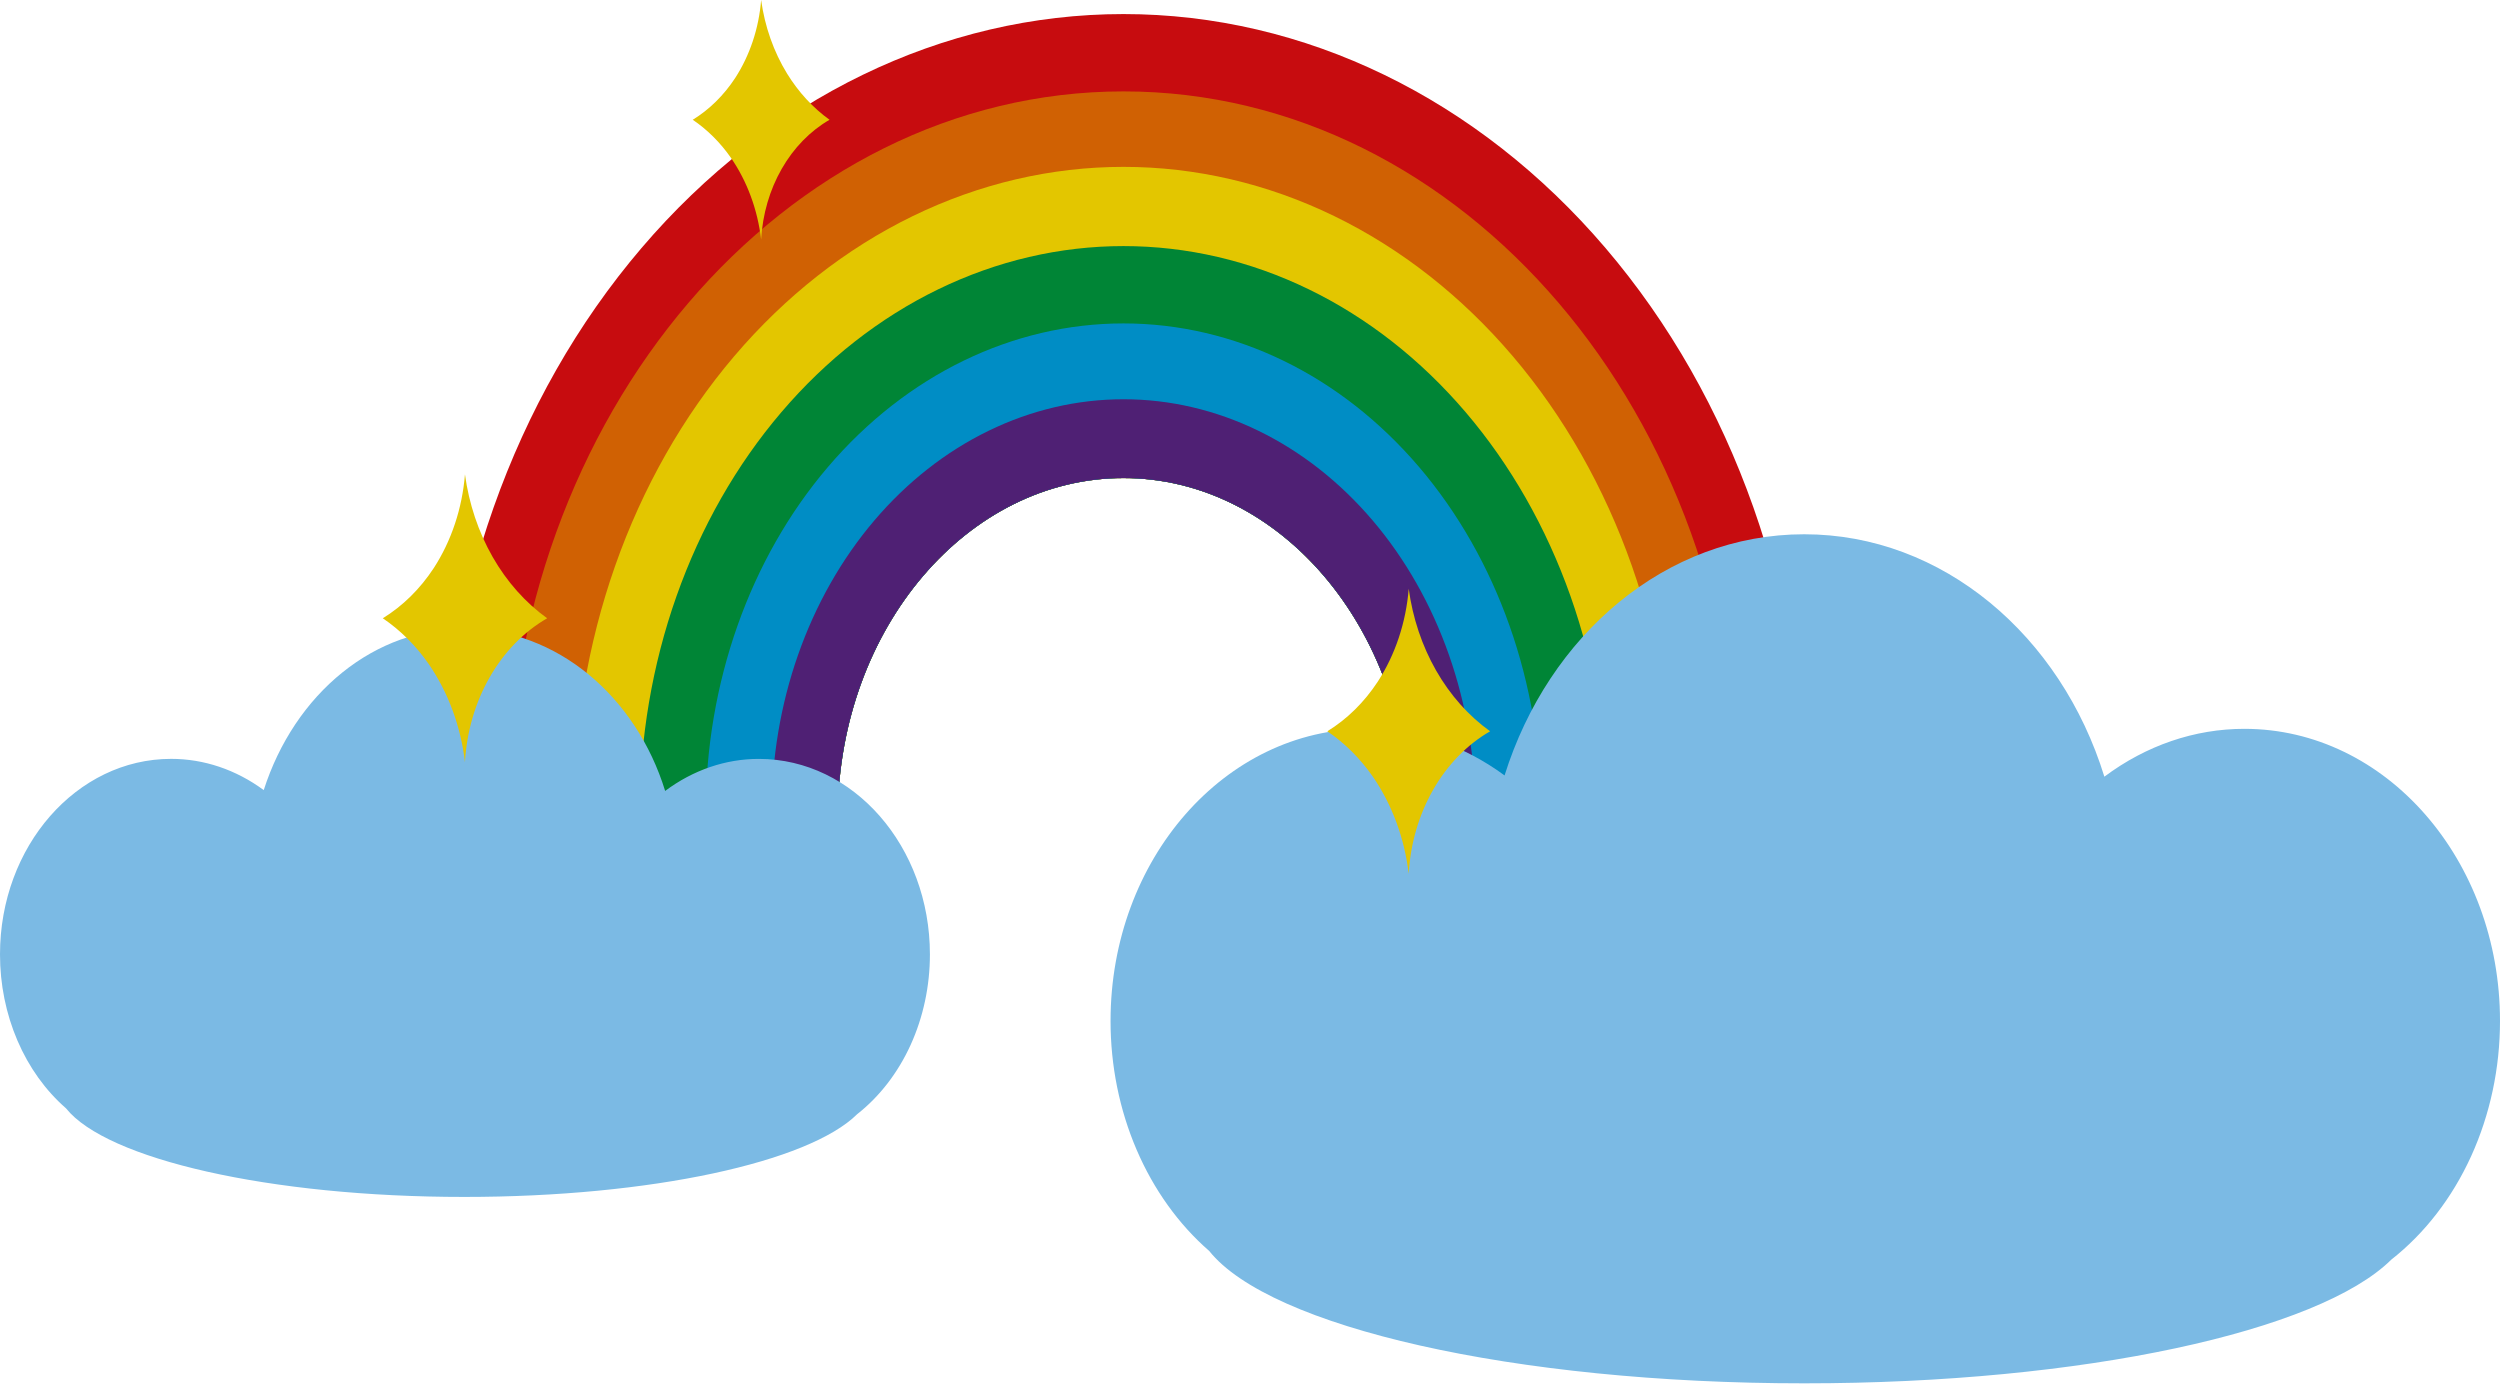
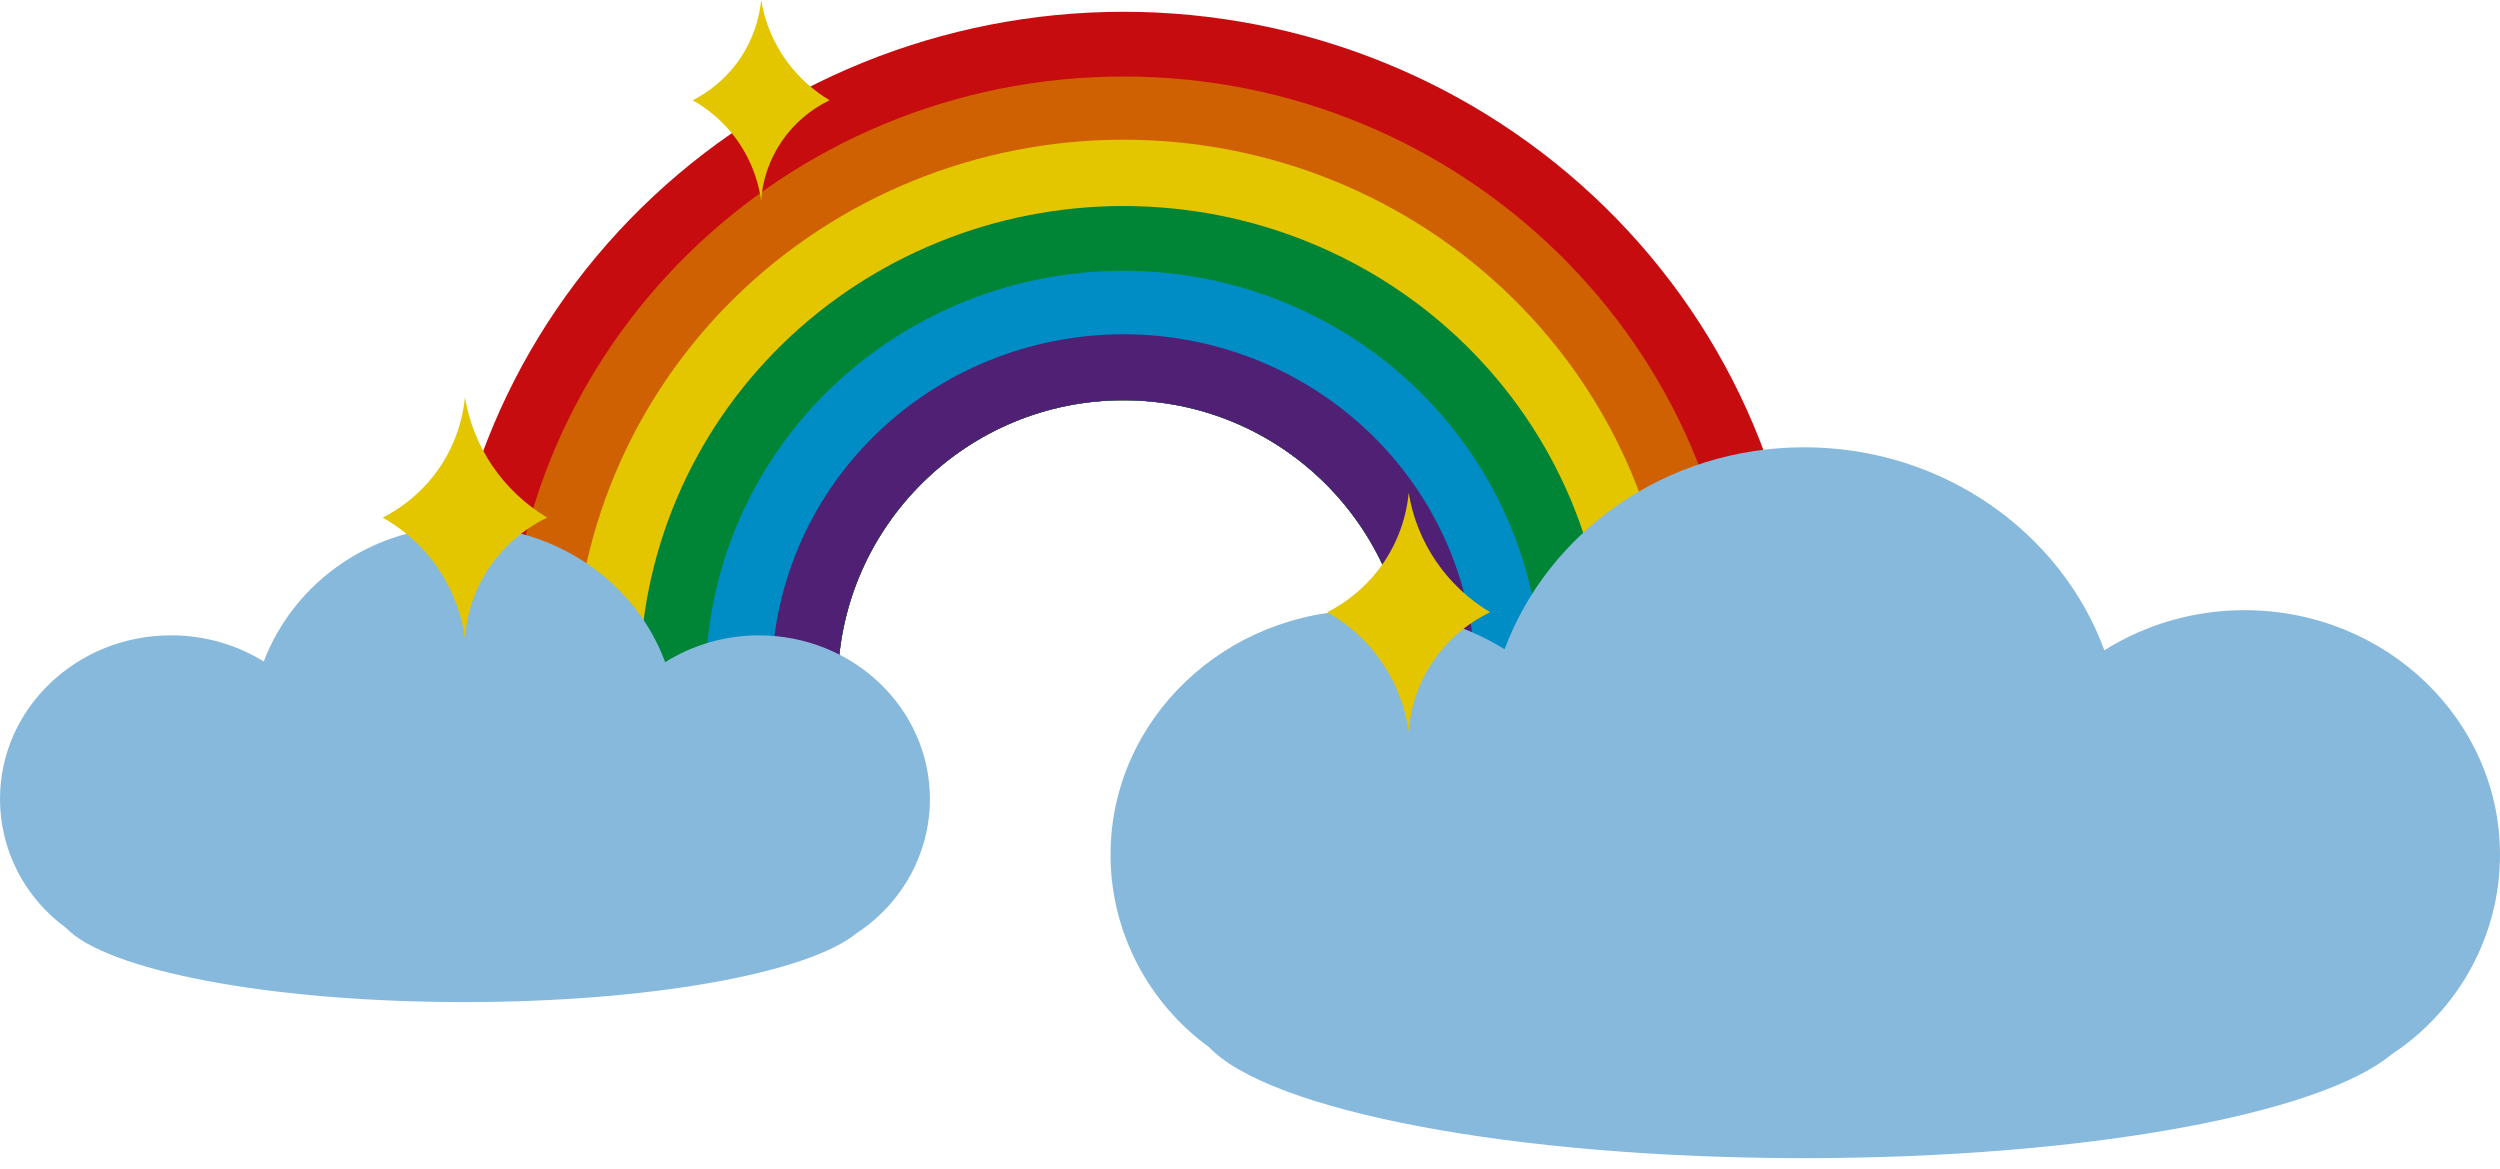
- <svg xmlns="http://www.w3.org/2000/svg" viewBox="0 0 150 83" fill="none">
-   <path d="M67.41 28.684C76.781 28.684 84.416 37.673 84.556 48.788H108.316C108.316 36.072 104.007 23.878 96.335 14.887C88.664 5.896 78.26 0.844 67.41 0.844C56.562 0.844 46.157 5.896 38.486 14.887C30.814 23.878 26.505 36.072 26.505 48.788H50.265C50.405 37.674 58.04 28.684 67.41 28.684Z" fill="#C70C0F" />
-   <path d="M67.41 28.684C76.781 28.684 84.416 37.673 84.556 48.788H104.357C104.357 24.91 87.783 5.484 67.41 5.484C47.037 5.484 30.464 24.91 30.464 48.788H50.265C50.405 37.674 58.04 28.684 67.41 28.684Z" fill="#D06103" />
-   <path d="M67.41 28.684C76.781 28.684 84.415 37.673 84.555 48.788H100.398C100.411 43.701 99.567 38.661 97.914 33.958C96.262 29.254 93.834 24.978 90.77 21.376C87.706 17.774 84.065 14.916 80.056 12.966C76.048 11.016 71.75 10.012 67.41 10.012C63.07 10.012 58.773 11.016 54.764 12.966C50.756 14.916 47.115 17.774 44.05 21.376C40.986 24.978 38.558 29.254 36.906 33.958C35.254 38.661 34.41 43.701 34.422 48.788H50.265C50.405 37.674 58.04 28.684 67.41 28.684Z" fill="#E3C600" />
-   <path d="M67.41 28.684C76.781 28.684 84.415 37.673 84.555 48.788H96.439C96.439 44.32 95.688 39.896 94.23 35.768C92.771 31.64 90.632 27.889 87.937 24.73C85.241 21.571 82.041 19.064 78.519 17.355C74.997 15.645 71.222 14.765 67.41 14.765C63.598 14.765 59.823 15.645 56.301 17.355C52.779 19.064 49.579 21.571 46.884 24.73C44.188 27.889 42.05 31.64 40.591 35.768C39.132 39.896 38.381 44.32 38.381 48.788H50.265C50.405 37.674 58.04 28.684 67.41 28.684Z" fill="#008536" />
-   <path d="M67.41 28.684C76.781 28.684 84.415 37.673 84.556 48.788H92.48C92.48 40.995 89.839 33.521 85.137 28.011C80.436 22.501 74.059 19.405 67.41 19.405C60.761 19.405 54.385 22.501 49.683 28.011C44.982 33.521 42.341 40.995 42.341 48.788H50.265C50.405 37.674 58.04 28.684 67.41 28.684Z" fill="#008DC5" />
-   <path d="M67.41 28.684C76.781 28.684 84.415 37.673 84.555 48.788H88.521C88.531 45.531 87.992 42.304 86.936 39.291C85.879 36.279 84.326 33.541 82.365 31.234C80.403 28.927 78.073 27.096 75.507 25.847C72.94 24.598 70.189 23.955 67.41 23.955C64.631 23.955 61.88 24.598 59.314 25.847C56.747 27.096 54.417 28.927 52.455 31.234C50.494 33.541 48.941 36.279 47.884 39.291C46.828 42.304 46.289 45.531 46.299 48.788H50.265C50.405 37.674 58.04 28.684 67.41 28.684Z" fill="#4F2074" />
-   <path d="M55.795 57.265C55.795 50.8 51.217 45.534 45.53 45.534C43.539 45.533 41.588 46.2 39.909 47.456C38.163 41.79 33.414 37.721 27.856 37.721C25.246 37.7 22.693 38.616 20.542 40.348C18.39 42.08 16.743 44.543 15.824 47.406C14.159 46.179 12.231 45.53 10.265 45.532C4.6 45.532 1.75433e-07 50.775 1.75433e-07 57.265C-0 59.059 0.358 60.829 1.046 62.433C1.733 64.037 2.732 65.429 3.961 66.5C6.389 69.545 16.164 71.816 27.855 71.816C39.078 71.816 48.533 69.72 51.43 66.851C52.773 65.796 53.874 64.37 54.636 62.698C55.397 61.026 55.795 59.16 55.795 57.265Z" fill="#7BBAE4" />
-   <path d="M150 61.258C150 51.599 143.159 43.73 134.663 43.73C131.686 43.728 128.771 44.724 126.262 46.601C123.653 38.136 116.557 32.056 108.253 32.056C99.948 32.056 92.915 38.098 90.274 46.526C87.787 44.694 84.907 43.725 81.969 43.73C73.505 43.73 66.633 51.561 66.633 61.258C66.632 63.94 67.167 66.584 68.195 68.98C69.222 71.376 70.714 73.457 72.551 75.056C76.178 79.606 90.784 83 108.253 83C125.022 83 139.149 79.867 143.477 75.579C145.484 74.003 147.129 71.872 148.267 69.375C149.405 66.877 150 64.089 150 61.258Z" fill="#7BBAE4" />
-   <path d="M32.828 37.097C31.433 37.903 30.243 39.125 29.378 40.64C28.512 42.155 28.002 43.91 27.898 45.729C27.642 43.566 26.887 41.526 25.714 39.829C24.947 38.731 24.016 37.805 22.967 37.096C24.161 36.364 25.205 35.336 26.026 34.084C27.085 32.451 27.733 30.504 27.898 28.462C28.139 30.233 28.705 31.922 29.556 33.412C30.407 34.902 31.523 36.158 32.828 37.095V37.097Z" fill="#E3C600" />
-   <path d="M89.406 43.877C88.024 44.675 86.845 45.886 85.988 47.387C85.131 48.888 84.625 50.626 84.523 52.428C84.269 50.286 83.521 48.265 82.36 46.584C81.6 45.497 80.678 44.58 79.639 43.877C80.822 43.152 81.856 42.135 82.669 40.894C83.718 39.277 84.36 37.348 84.523 35.326C84.762 37.08 85.322 38.752 86.165 40.229C87.008 41.705 88.114 42.95 89.406 43.877Z" fill="#E3C600" />
-   <path d="M49.772 7.186C48.611 7.857 47.62 8.874 46.9 10.136C46.179 11.397 45.755 12.858 45.668 14.373C45.455 12.572 44.827 10.874 43.851 9.461C43.212 8.547 42.437 7.777 41.564 7.186C42.558 6.577 43.428 5.722 44.111 4.68C44.992 3.32 45.532 1.7 45.668 0C45.888 1.595 46.421 3.107 47.226 4.419C47.91 5.529 48.776 6.47 49.772 7.186Z" fill="#E3C600" />
+ <svg xmlns="http://www.w3.org/2000/svg" width="169" height="79" viewBox="0 0 169 79" fill="none">
+   <path d="M75.949 27.056C86.507 27.056 95.108 35.535 95.266 46.019H122.036C122.036 34.025 117.181 22.523 108.538 14.042C99.895 5.561 88.172 0.796 75.949 0.796C63.726 0.796 52.004 5.561 43.361 14.042C34.717 22.523 29.862 34.025 29.862 46.019H56.632C56.79 35.536 65.392 27.056 75.949 27.056Z" fill="#C70C0F" />
+   <path d="M75.949 27.056C86.507 27.056 95.108 35.535 95.266 46.019H117.576C117.576 23.497 98.902 5.173 75.949 5.173C52.995 5.173 34.322 23.497 34.322 46.019H56.632C56.79 35.536 65.392 27.056 75.949 27.056Z" fill="#D06103" />
+   <path d="M75.948 27.056C86.506 27.056 95.108 35.535 95.266 46.019H113.115C113.129 41.221 112.178 36.468 110.317 32.031C108.455 27.594 105.72 23.561 102.267 20.163C98.815 16.766 94.713 14.07 90.197 12.23C85.68 10.391 80.838 9.444 75.949 9.444C71.059 9.444 66.217 10.391 61.701 12.23C57.185 14.07 53.083 16.766 49.63 20.163C46.177 23.561 43.442 27.594 41.581 32.031C39.719 36.468 38.768 41.221 38.782 46.019H56.632C56.789 35.536 65.391 27.056 75.948 27.056Z" fill="#E3C600" />
+   <path d="M75.948 27.056C86.506 27.056 95.108 35.535 95.266 46.019H108.655C108.655 41.805 107.809 37.632 106.165 33.738C104.522 29.844 102.112 26.307 99.075 23.326C96.038 20.346 92.433 17.983 88.465 16.37C84.497 14.757 80.244 13.927 75.949 13.927C71.654 13.927 67.401 14.757 63.433 16.37C59.465 17.983 55.859 20.346 52.822 23.326C49.785 26.307 47.376 29.844 45.733 33.738C44.089 37.632 43.243 41.805 43.243 46.019H56.632C56.789 35.536 65.391 27.056 75.948 27.056Z" fill="#008536" />
+   <path d="M75.949 27.056C86.506 27.056 95.108 35.535 95.266 46.019H104.194C104.194 38.669 101.218 31.619 95.921 26.421C90.624 21.224 83.44 18.304 75.949 18.304C68.458 18.304 61.273 21.224 55.977 26.421C50.679 31.619 47.704 38.669 47.704 46.019H56.632C56.789 35.536 65.391 27.056 75.949 27.056Z" fill="#008DC5" />
+   <path d="M75.948 27.056C86.506 27.056 95.108 35.535 95.266 46.019H99.734C99.745 42.947 99.138 39.903 97.948 37.062C96.758 34.221 95.007 31.638 92.798 29.462C90.588 27.285 87.962 25.559 85.071 24.381C82.179 23.202 79.079 22.596 75.949 22.596C72.818 22.596 69.718 23.202 66.827 24.381C63.935 25.559 61.309 27.285 59.1 29.462C56.89 31.638 55.14 34.221 53.95 37.062C52.759 39.903 52.152 42.947 52.164 46.019H56.632C56.789 35.536 65.391 27.056 75.948 27.056Z" fill="#4F2074" />
+   <path d="M62.862 54.015C62.862 47.917 57.704 42.95 51.298 42.95C49.053 42.949 46.856 43.578 44.965 44.763C42.997 39.418 37.647 35.581 31.384 35.581C28.444 35.56 25.568 36.425 23.143 38.058C20.72 39.692 18.864 42.015 17.828 44.715C15.952 43.559 13.781 42.946 11.565 42.949C5.182 42.949 1.97655e-07 47.894 1.97655e-07 54.015C-0 55.708 0.403 57.377 1.178 58.89C1.953 60.403 3.078 61.716 4.463 62.726C7.198 65.598 18.211 67.741 31.384 67.741C44.028 67.741 54.681 65.763 57.944 63.057C59.458 62.062 60.698 60.717 61.556 59.14C62.414 57.563 62.863 55.803 62.862 54.015Z" fill="#86B9DC" />
+   <path d="M169 57.782C169 48.67 161.292 41.248 151.72 41.248C148.367 41.246 145.082 42.186 142.256 43.957C139.316 35.971 131.321 30.237 121.965 30.237C112.608 30.237 104.685 35.936 101.709 43.886C98.906 42.158 95.662 41.244 92.352 41.248C82.816 41.248 75.073 48.635 75.073 57.782C75.072 60.311 75.675 62.806 76.833 65.066C77.991 67.326 79.672 69.288 81.741 70.797C85.828 75.089 102.283 78.29 121.965 78.29C140.858 78.29 156.775 75.335 161.651 71.29C163.912 69.804 165.766 67.794 167.047 65.438C168.329 63.082 169 60.452 169 57.782Z" fill="#86B9DC" />
+   <path d="M36.986 34.992C35.414 35.752 34.074 36.904 33.099 38.334C32.124 39.763 31.549 41.418 31.431 43.134C31.143 41.094 30.292 39.169 28.972 37.568C28.107 36.533 27.058 35.66 25.876 34.991C27.222 34.3 28.398 33.331 29.323 32.15C30.516 30.61 31.246 28.773 31.431 26.847C31.703 28.517 32.341 30.11 33.3 31.516C34.259 32.921 35.516 34.107 36.986 34.99V34.992Z" fill="#E3C600" />
+   <path d="M100.731 41.387C99.174 42.14 97.846 43.282 96.88 44.698C95.914 46.113 95.345 47.753 95.229 49.453C94.943 47.432 94.1 45.526 92.792 43.94C91.936 42.915 90.897 42.05 89.726 41.387C91.059 40.704 92.224 39.743 93.141 38.574C94.322 37.048 95.045 35.229 95.229 33.321C95.498 34.976 96.129 36.553 97.079 37.946C98.029 39.338 99.275 40.512 100.731 41.387Z" fill="#E3C600" />
+   <path d="M56.077 6.778C54.768 7.411 53.652 8.371 52.84 9.561C52.029 10.75 51.55 12.129 51.453 13.557C51.212 11.859 50.505 10.257 49.405 8.924C48.685 8.062 47.812 7.335 46.829 6.778C47.949 6.204 48.928 5.397 49.699 4.414C50.691 3.132 51.299 1.603 51.453 0C51.7 1.504 52.301 2.931 53.208 4.168C53.979 5.216 54.954 6.103 56.077 6.778Z" fill="#E3C600" />
</svg>
